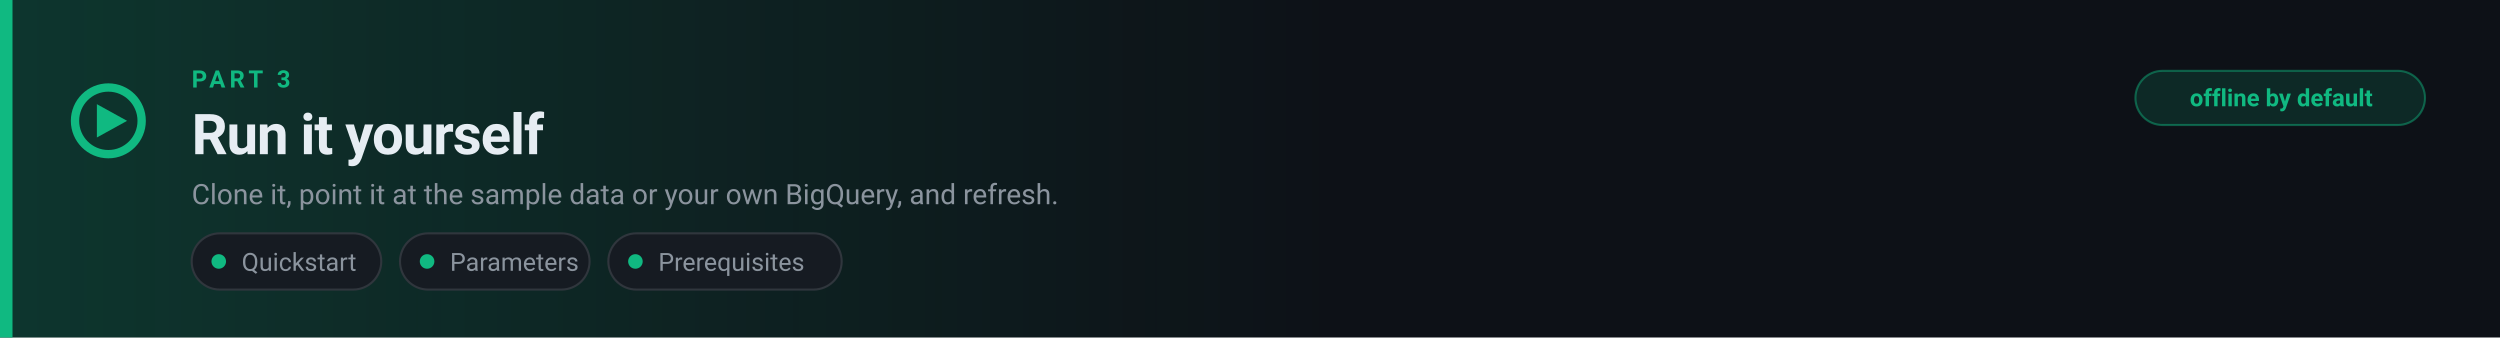
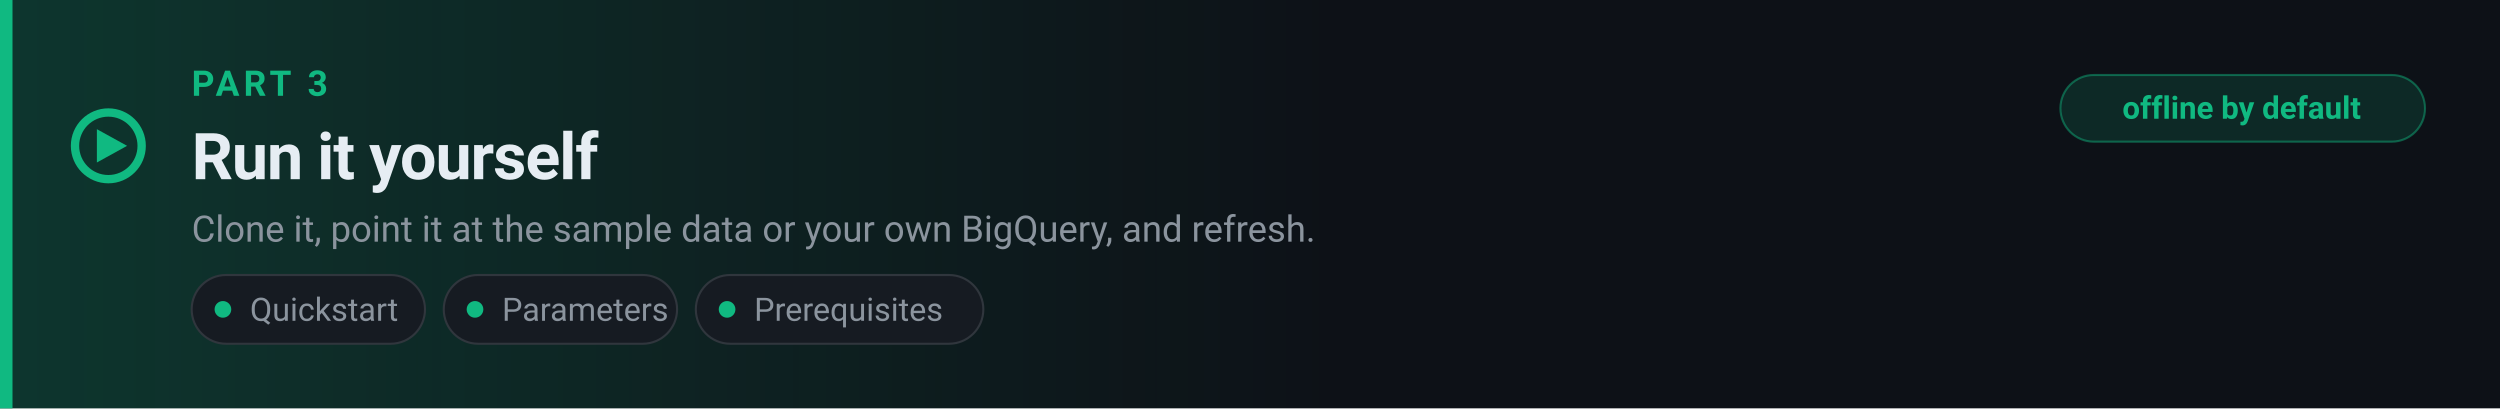
- <svg xmlns="http://www.w3.org/2000/svg" viewBox="0 0 1200 162" width="1200" height="162" role="img" aria-label="PART 3 - Run it yourself">
+ <svg xmlns="http://www.w3.org/2000/svg" viewBox="0 0 1200 196" width="1200" height="196" role="img" aria-label="PART 3 - Run it yourself">
  <style>
    /* Same rule as the hero: entrance animations only ever move things. The
       resting state of every element is its final state, so the banner is fully
       legible in a renderer that ignores CSS. */
    /* The glyph is drawn centred on its own origin, so scaling about 0 0 scales
       about its centre. Left as the CSS default of 50% 50% the reference box
       differs between renderers and the glyph drifts as it scales. */
    .glyph { animation: pop .5s cubic-bezier(.2,.8,.3,1); transform-origin: 0 0 }
    .txt { animation: slidein .45s ease-out both }
    .chip { animation: slidein .4s ease-out both }
    .edge { animation: stretch .7s cubic-bezier(.2,.7,.3,1) }
    @keyframes pop { from { transform: scale(.82) } to { transform: scale(1) } }
    @keyframes slidein { from { transform: translateX(-10px) }
                          to   { transform: translateX(0) } }
-     @keyframes stretch { from { height: 0 } to { height: 162px } }
+     @keyframes stretch { from { height: 0 } to { height: 196px } }
    @media (prefers-reduced-motion: reduce) {
      .glyph,.txt,.chip,.edge { animation: none }
    }
  </style>
  <defs>
    <linearGradient id="wash" x1="0" x2="1">
      <stop offset="0%" stop-color="#10B981" stop-opacity="0.22" />
      <stop offset="100%" stop-color="#10B981" stop-opacity="0" />
    </linearGradient>
  </defs>
-   <rect width="1200" height="162" fill="#0D1117" />
-   <rect width="640" height="162" fill="url(#wash)" />
-   <rect class="edge" x="0" y="0" width="6" height="162" fill="#10B981" />
-   <g transform="translate(52,58)">
+   <rect width="1200" height="196" fill="#0D1117" />
+   <rect width="640" height="196" fill="url(#wash)" />
+   <rect class="edge" x="0" y="0" width="6" height="196" fill="#10B981" />
+   <g transform="translate(52,70)">
    <g class="glyph">
      <circle cx="0" cy="0" r="16" fill="none" stroke="#10B981" stroke-width="4" />
      <path d="M -5.5 -8 L 9 0 L -5.5 8 Z" fill="#10B981" />
    </g>
  </g>
  <g class="txt">
-     <text x="92" y="42" font-family="system-ui,-apple-system,'Segoe UI',Roboto,Helvetica,Arial,sans-serif" font-size="11.5" font-weight="700" fill="#10B981" letter-spacing="2">PART 3</text>
+     <text x="92" y="46" font-family="system-ui,-apple-system,'Segoe UI',Roboto,Helvetica,Arial,sans-serif" font-size="17" font-weight="700" fill="#10B981" letter-spacing="2">PART 3</text>
  </g>
  <g class="txt" style="animation-delay:.06s">
-     <text x="92" y="74" font-family="system-ui,-apple-system,'Segoe UI',Roboto,Helvetica,Arial,sans-serif" font-size="27" font-weight="700" fill="#E6EDF3" letter-spacing="-0.5">Run it yourself</text>
+     <text x="92" y="86" font-family="system-ui,-apple-system,'Segoe UI',Roboto,Helvetica,Arial,sans-serif" font-size="31" font-weight="700" fill="#E6EDF3" letter-spacing="-0.5">Run it yourself</text>
  </g>
  <g class="txt" style="animation-delay:.12s">
-     <text x="92" y="98" font-family="system-ui,-apple-system,'Segoe UI',Roboto,Helvetica,Arial,sans-serif" font-size="13.5" fill="#8B949E">Clone it, point it at the sample data or your own BigQuery, and refresh.</text>
+     <text x="92" y="116" font-family="system-ui,-apple-system,'Segoe UI',Roboto,Helvetica,Arial,sans-serif" font-size="17.5" fill="#8B949E">Clone it, point it at the sample data or your own BigQuery, and refresh.</text>
  </g>
  <g class="txt" style="animation-delay:.18s">
-     <rect x="1025" y="34" width="139" height="26" rx="13" fill="#10B981" fill-opacity="0.14" stroke="#10B981" stroke-opacity="0.45" />
-     <text x="1095" y="51" text-anchor="middle" font-family="system-ui,-apple-system,'Segoe UI',Roboto,Helvetica,Arial,sans-serif" font-size="11.5" font-weight="600" fill="#10B981">offline by default</text>
+     <rect x="989" y="36" width="175" height="32" rx="16" fill="#10B981" fill-opacity="0.14" stroke="#10B981" stroke-opacity="0.45" />
+     <text x="1076" y="57" text-anchor="middle" font-family="system-ui,-apple-system,'Segoe UI',Roboto,Helvetica,Arial,sans-serif" font-size="15" font-weight="600" fill="#10B981">offline by default</text>
  </g>
  <g class="chip" style="animation-delay:0.30s">
-     <rect x="92" y="112" width="91" height="27" rx="13.5" fill="#161B22" stroke="#30363D" />
-     <circle cx="105" cy="125.5" r="3.5" fill="#10B981" />
-     <text x="116" y="130" font-family="system-ui,-apple-system,'Segoe UI',Roboto,Helvetica,Arial,sans-serif" font-size="12" fill="#8B949E">Quickstart</text>
+     <rect x="92" y="132" width="112" height="33" rx="16.5" fill="#161B22" stroke="#30363D" />
+     <circle cx="107" cy="148.5" r="4" fill="#10B981" />
+     <text x="120" y="154" font-family="system-ui,-apple-system,'Segoe UI',Roboto,Helvetica,Arial,sans-serif" font-size="15.5" fill="#8B949E">Quickstart</text>
  </g>
  <g class="chip" style="animation-delay:0.39s">
-     <rect x="192" y="112" width="91" height="27" rx="13.5" fill="#161B22" stroke="#30363D" />
-     <circle cx="205" cy="125.5" r="3.5" fill="#10B981" />
-     <text x="216" y="130" font-family="system-ui,-apple-system,'Segoe UI',Roboto,Helvetica,Arial,sans-serif" font-size="12" fill="#8B949E">Parameters</text>
+     <rect x="213" y="132" width="112" height="33" rx="16.5" fill="#161B22" stroke="#30363D" />
+     <circle cx="228" cy="148.5" r="4" fill="#10B981" />
+     <text x="241" y="154" font-family="system-ui,-apple-system,'Segoe UI',Roboto,Helvetica,Arial,sans-serif" font-size="15.5" fill="#8B949E">Parameters</text>
  </g>
  <g class="chip" style="animation-delay:0.48s">
-     <rect x="292" y="112" width="112" height="27" rx="13.5" fill="#161B22" stroke="#30363D" />
-     <circle cx="305" cy="125.5" r="3.5" fill="#10B981" />
-     <text x="316" y="130" font-family="system-ui,-apple-system,'Segoe UI',Roboto,Helvetica,Arial,sans-serif" font-size="12" fill="#8B949E">Prerequisites</text>
+     <rect x="334" y="132" width="138" height="33" rx="16.5" fill="#161B22" stroke="#30363D" />
+     <circle cx="349" cy="148.5" r="4" fill="#10B981" />
+     <text x="362" y="154" font-family="system-ui,-apple-system,'Segoe UI',Roboto,Helvetica,Arial,sans-serif" font-size="15.5" fill="#8B949E">Prerequisites</text>
  </g>
</svg>
